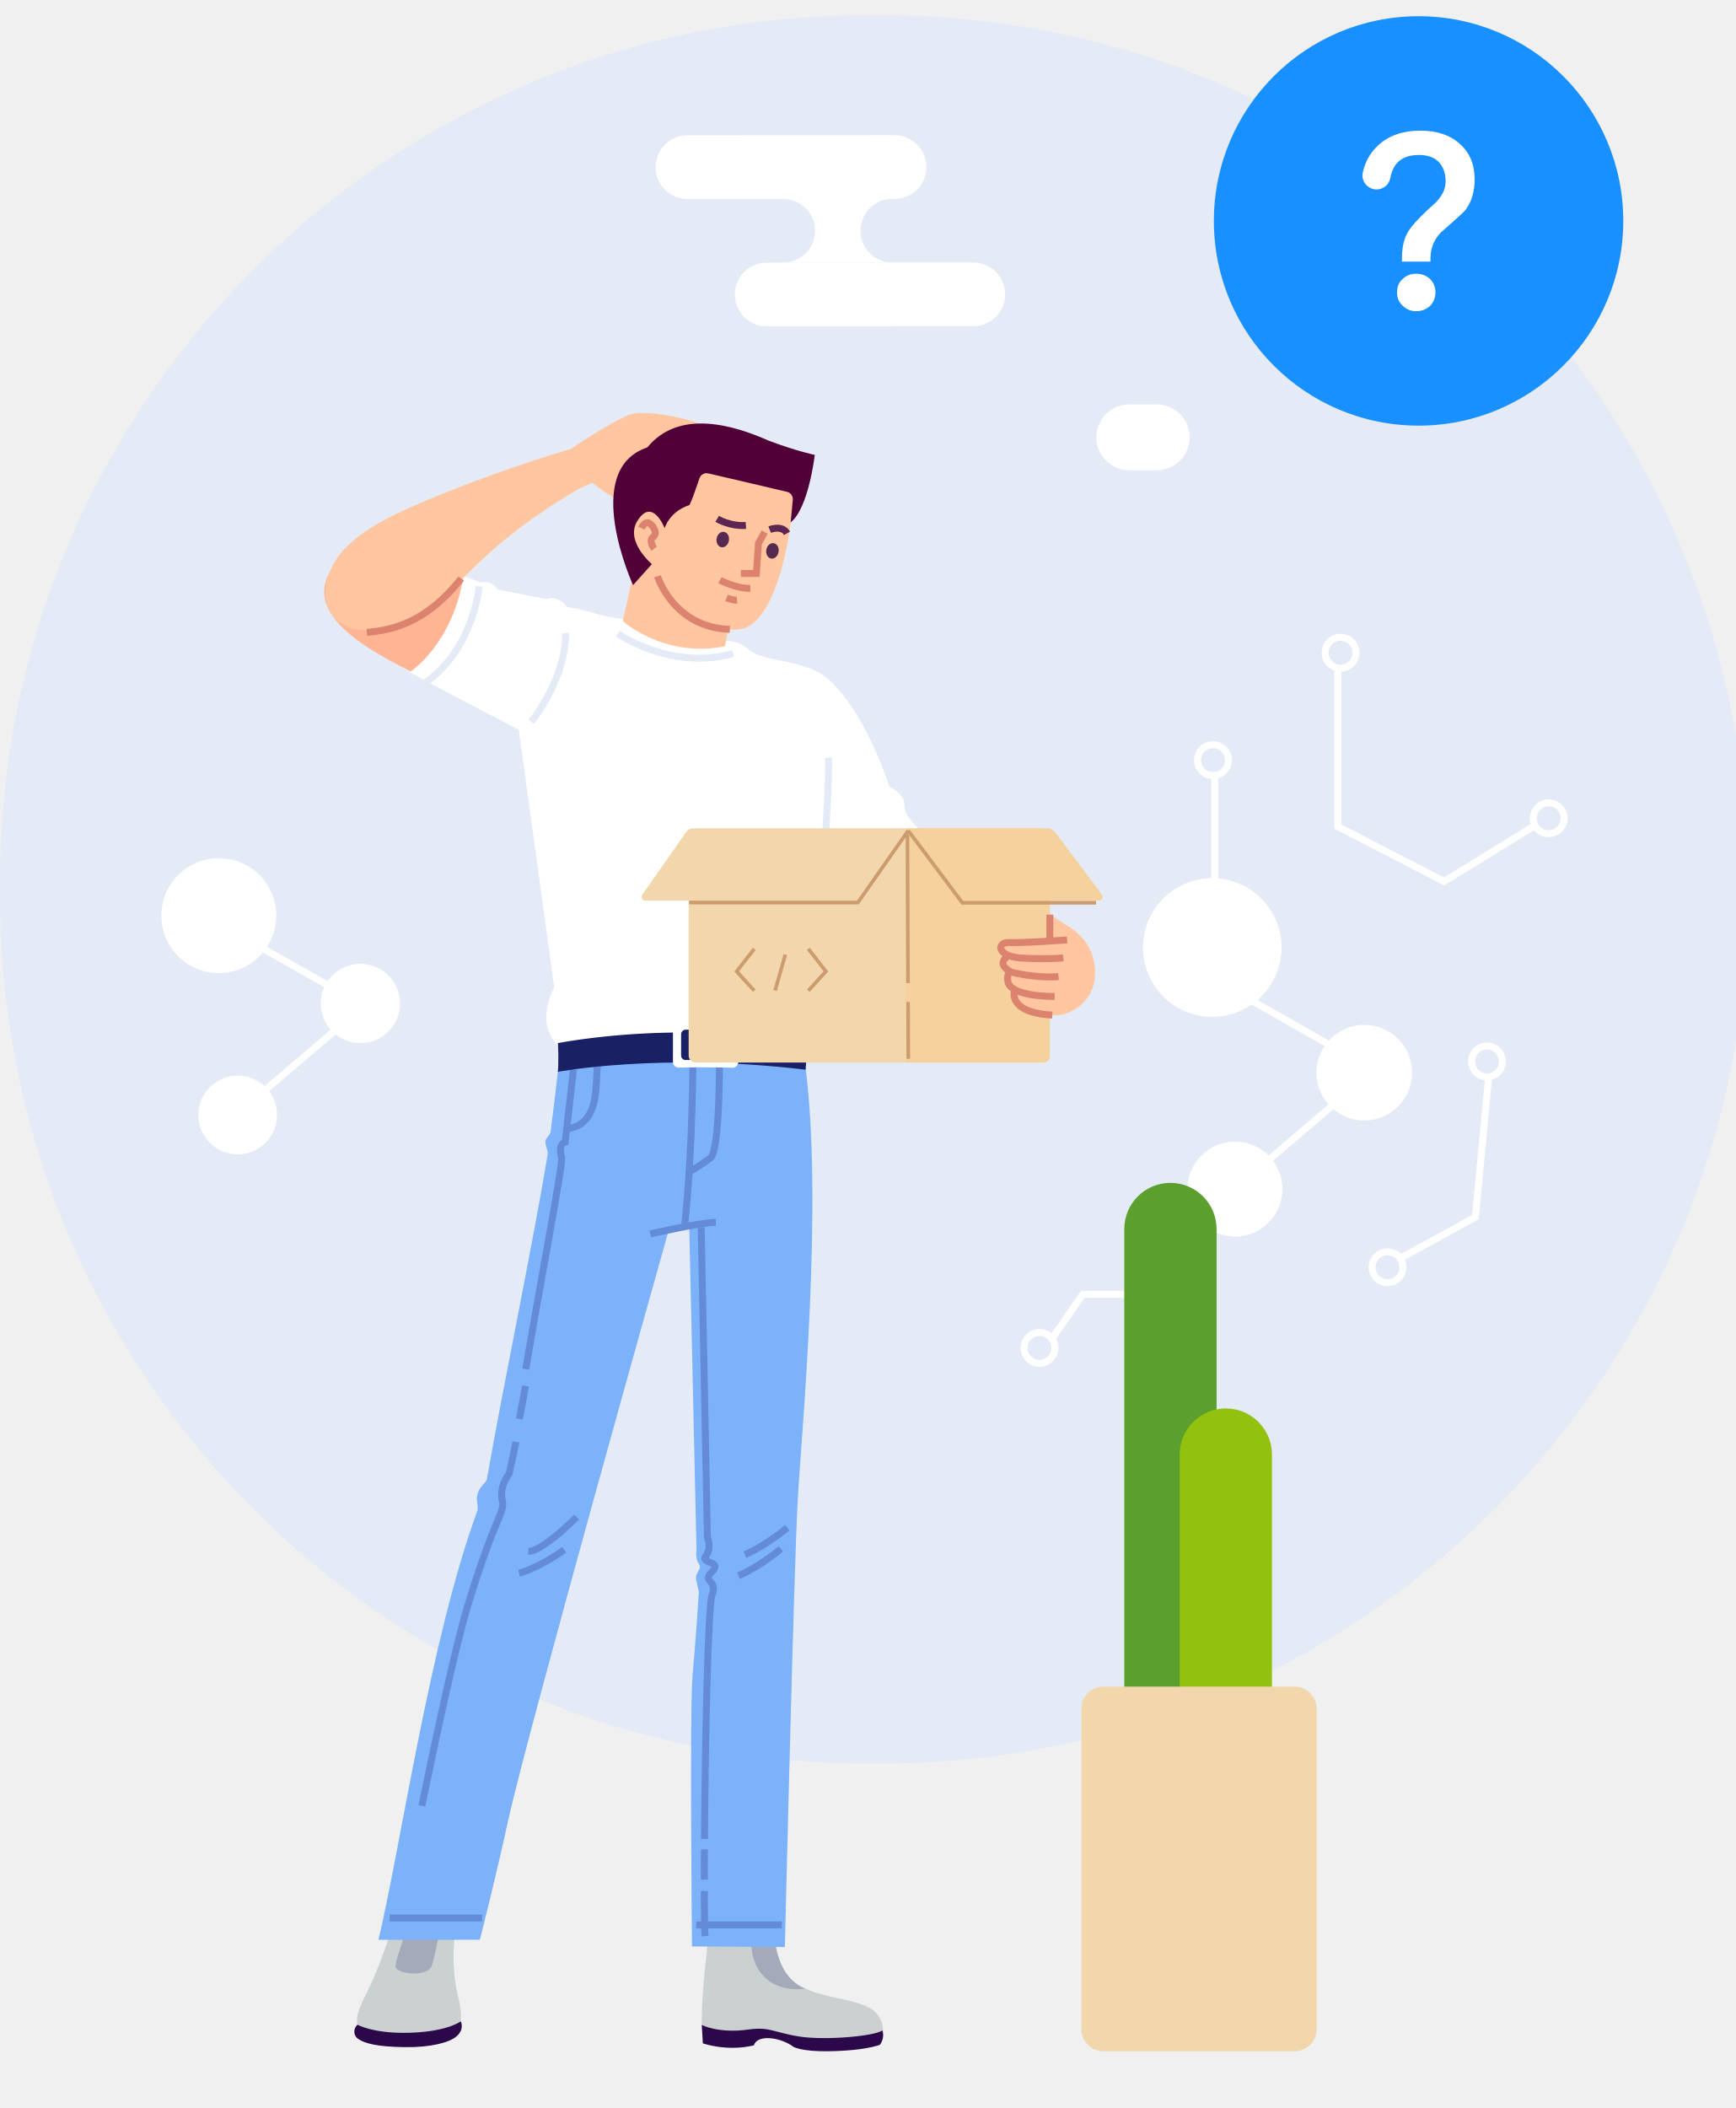
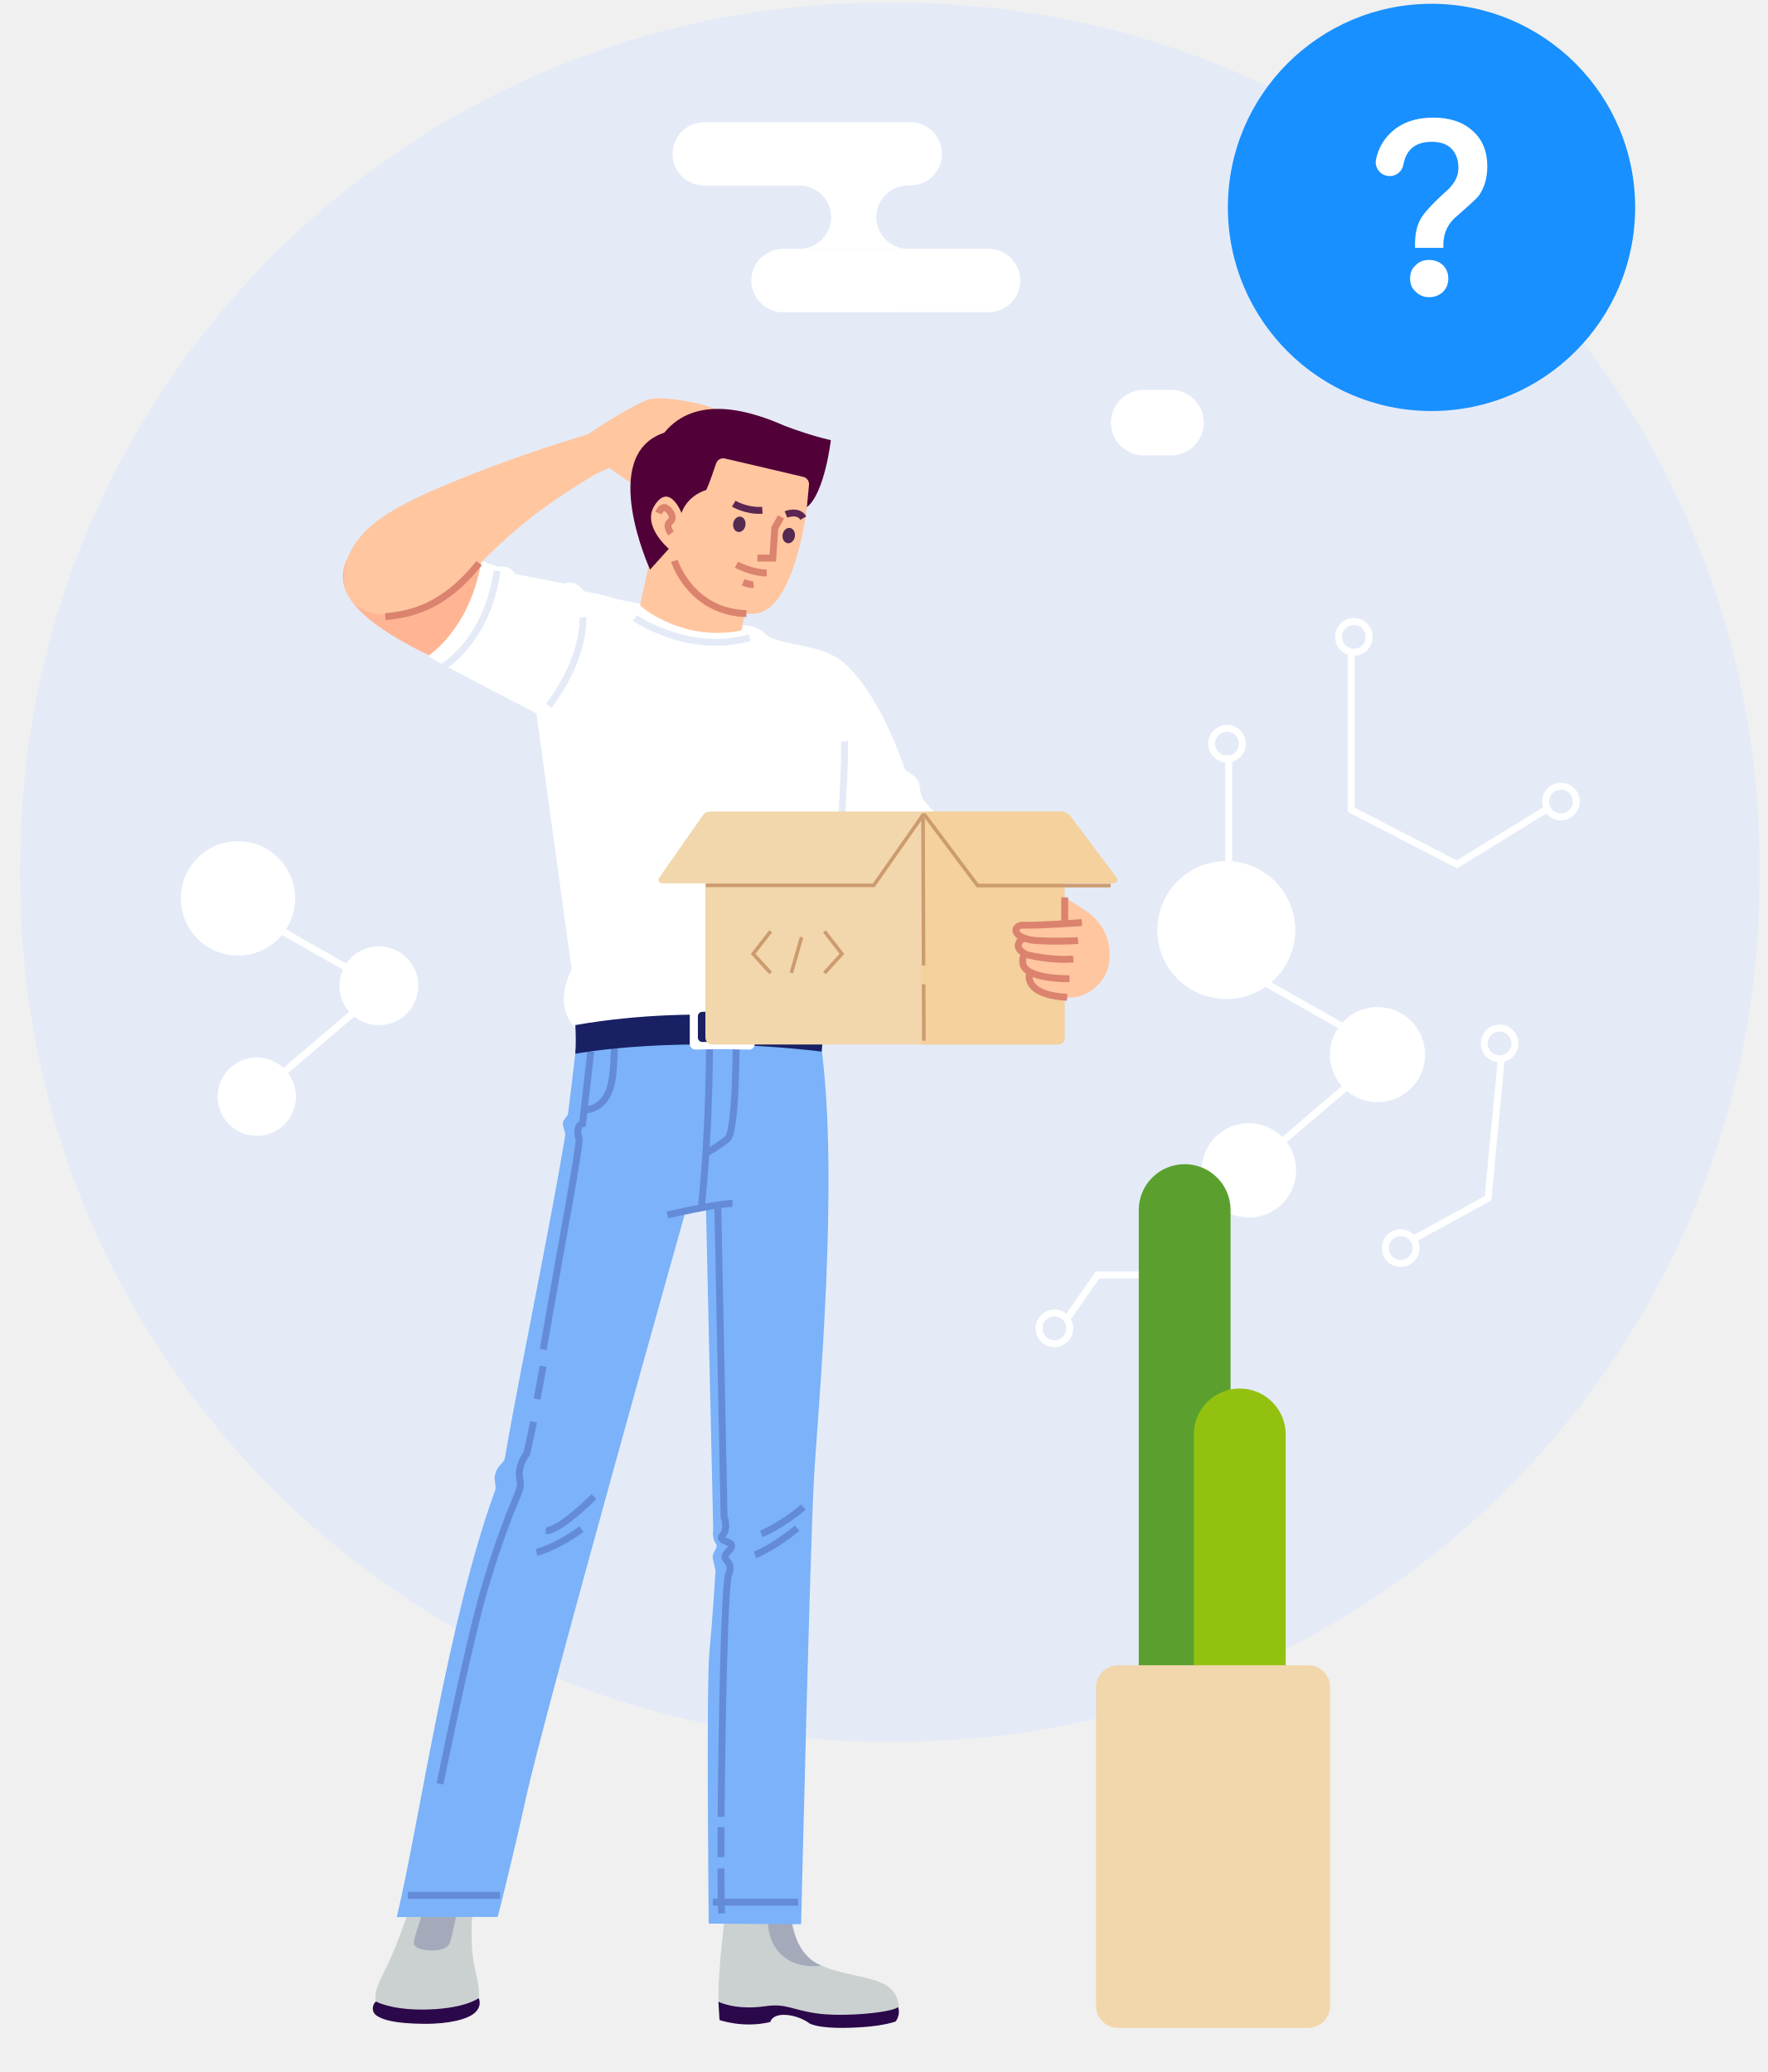
- <svg xmlns="http://www.w3.org/2000/svg" viewBox="0 0 250 300" width="280" height="340">
+ <svg xmlns="http://www.w3.org/2000/svg" viewBox="0 0 250 300" width="290" height="340">
  <g fill="none" fillRule="evenodd">
    <g transform="translate(0 .012)">
      <mask fill="#fff" />
      <path d="M0 127.32v-2.095C0 56.279 55.892.387 124.838.387h2.096c68.946 0 124.838 55.892 124.838 124.838v2.096c0 68.946-55.892 124.838-124.838 124.838h-2.096C55.892 252.16 0 196.267 0 127.321" fill="#E4EBF7" mask="url(#b)" />
    </g>
    <path d="M39.755 130.84a8.276 8.276 0 1 1-16.468-1.66 8.276 8.276 0 0 1 16.468 1.66" fill="#FFF" />
    <path d="M36.975 134.297l10.482 5.943M48.373 146.508l-12.648 10.788" stroke="#FFF" strokeWidth="2" />
    <path d="M39.875 159.352a5.667 5.667 0 1 1-11.277-1.136 5.667 5.667 0 0 1 11.277 1.136M57.588 143.247a5.708 5.708 0 1 1-11.358-1.145 5.708 5.708 0 0 1 11.358 1.145M99.018 26.875l29.82-.014a4.587 4.587 0 1 0-.003-9.175l-29.82.013a4.587 4.587 0 1 0 .003 9.176M110.424 45.211l29.82-.013a4.588 4.588 0 0 0-.004-9.175l-29.82.013a4.587 4.587 0 1 0 .004 9.175" fill="#FFF" />
    <path d="M112.798 26.861v-.002l15.784-.006a4.588 4.588 0 1 0 .003 9.175l-15.783.007v-.002a4.586 4.586 0 0 0-.004-9.172M184.523 135.668c-.553 5.485-5.447 9.483-10.931 8.93-5.485-.553-9.483-5.448-8.93-10.932.552-5.485 5.447-9.483 10.932-8.93 5.485.553 9.483 5.447 8.93 10.932" fill="#FFF" />
    <path d="M179.26 141.75l12.64 7.167M193.006 156.477l-15.255 13.011" stroke="#FFF" strokeWidth="2" />
    <path d="M184.668 170.057a6.835 6.835 0 1 1-13.6-1.372 6.835 6.835 0 0 1 13.6 1.372M203.34 153.325a6.885 6.885 0 1 1-13.7-1.382 6.885 6.885 0 0 1 13.7 1.382" fill="#FFF" />
    <path d="M151.931 192.324a2.222 2.222 0 1 1-4.444 0 2.222 2.222 0 0 1 4.444 0zM225.27 116.056a2.222 2.222 0 1 1-4.445 0 2.222 2.222 0 0 1 4.444 0zM216.38 151.08a2.223 2.223 0 1 1-4.446-.001 2.223 2.223 0 0 1 4.446 0zM176.917 107.636a2.223 2.223 0 1 1-4.445 0 2.223 2.223 0 0 1 4.445 0zM195.291 92.165a2.223 2.223 0 1 1-4.445 0 2.223 2.223 0 0 1 4.445 0zM202.058 180.711a2.223 2.223 0 1 1-4.446 0 2.223 2.223 0 0 1 4.446 0z" stroke="#FFF" strokeWidth="2" />
    <path stroke="#FFF" strokeWidth="2" d="M214.404 153.302l-1.912 20.184-10.928 5.99M173.661 174.792l-6.356 9.814h-11.36l-4.508 6.484M174.941 125.168v-15.804M220.824 117.25l-12.84 7.901-15.31-7.902V94.39" />
    <path d="M166.588 65.936h-3.951a4.756 4.756 0 0 1-4.743-4.742 4.756 4.756 0 0 1 4.743-4.743h3.951a4.756 4.756 0 0 1 4.743 4.743 4.756 4.756 0 0 1-4.743 4.742" fill="#FFF" />
    <path d="M174.823 30.03c0-16.281 13.198-29.48 29.48-29.48 16.28 0 29.48 13.199 29.48 29.48 0 16.28-13.2 29.48-29.48 29.48-16.282 0-29.48-13.2-29.48-29.48" fill="#1890FF" />
    <path d="M205.952 38.387c.5.5.785 1.142.785 1.928s-.286 1.465-.785 1.964c-.572.5-1.214.75-2 .75-.785 0-1.429-.285-1.929-.785-.572-.5-.82-1.143-.82-1.929s.248-1.428.82-1.928c.5-.5 1.144-.75 1.93-.75.785 0 1.462.25 1.999.75m4.285-19.463c1.428 1.249 2.143 2.963 2.143 5.142 0 1.712-.427 3.13-1.219 4.25-.067.096-.137.18-.218.265-.416.429-1.41 1.346-2.956 2.699a5.07 5.07 0 0 0-1.428 1.75 5.207 5.207 0 0 0-.536 2.357v.5h-4.107v-.5c0-1.357.215-2.536.714-3.5.464-.964 1.857-2.464 4.178-4.536l.43-.5c.643-.785.964-1.643.964-2.535 0-1.18-.358-2.108-1-2.785-.678-.68-1.643-1.001-2.858-1.001-1.536 0-2.642.464-3.357 1.43-.37.5-.621 1.135-.76 1.904a1.999 1.999 0 0 1-1.971 1.63h-.004c-1.277 0-2.257-1.183-1.98-2.43.337-1.518 1.02-2.78 2.073-3.784 1.536-1.5 3.607-2.25 6.25-2.25 2.32 0 4.214.607 5.642 1.894" fill="#FFF" />
    <path d="M52.04 76.131s21.81 5.36 27.307 15.945c5.575 10.74-6.352 9.26-15.73 4.935-10.86-5.008-24.7-11.822-11.577-20.88" fill="#FFB594" />
    <path d="M90.483 67.504l-.449 2.893c-.753.49-4.748-2.663-4.748-2.663l-1.645.748-1.346-5.684s6.815-4.589 8.917-5.018c2.452-.501 9.884.94 10.7 2.278 0 0 1.32.486-2.227.69-3.548.203-5.043.447-6.79 3.132-1.747 2.686-2.412 3.624-2.412 3.624" fill="#FFC6A0" />
    <path d="M128.055 111.367c-2.627-7.724-6.15-13.18-8.917-15.478-3.5-2.906-9.34-2.225-11.366-4.187-1.27-1.231-3.215-1.197-3.215-1.197s-14.98-3.158-16.828-3.479c-2.37-.41-2.124-.714-6.054-1.405-1.57-1.907-2.917-1.122-2.917-1.122l-7.11-1.383c-.853-1.472-2.423-1.023-2.423-1.023l-2.468-.897c-1.645 9.976-7.74 13.796-7.74 13.796 1.795 1.122 15.703 8.3 15.703 8.3l5.107 37.11s-3.321 5.694 1.346 9.109c0 0 19.883-3.743 34.921-.329 0 0 3.047-2.546.972-8.806.523-3.01 1.394-8.263 1.736-11.622.385.772 2.019 1.918 3.14 3.477 0 0 9.407-7.365 11.052-14.012-.832-.723-1.598-1.585-2.267-2.453-.567-.736-.358-2.056-.765-2.717-.669-1.084-1.804-1.378-1.907-1.682" fill="#FFF" />
    <path d="M101.09 289.998s4.295 2.041 7.354 1.021c2.821-.94 4.53.668 7.08 1.178 2.55.51 6.874 1.1 11.686-1.26-.103-5.51-6.889-3.98-11.96-6.713-2.563-1.38-3.784-4.722-3.598-8.799h-9.402s-1.392 10.52-1.16 14.573" fill="#CBD1D1" />
    <path d="M101.067 289.826s2.428 1.271 6.759.653c3.058-.437 3.712.481 7.423 1.031 3.712.55 10.724-.069 11.823-.894.413 1.1-.343 2.063-.343 2.063s-1.512.603-4.812.824c-2.03.136-5.8.291-7.607-.503-1.787-1.375-5.247-1.903-5.728-.241-3.918.95-7.355-.286-7.355-.286l-.16-2.647z" fill="#2B0849" />
    <path d="M108.341 276.044h3.094s-.103 6.702 4.536 8.558c-4.64.618-8.558-2.303-7.63-8.558" fill="#A4AABA" />
    <path d="M57.542 272.401s-2.107 7.416-4.485 12.306c-1.798 3.695-4.225 7.492 5.465 7.492 6.648 0 8.953-.48 7.423-6.599-1.53-6.12.266-13.199.266-13.199h-8.669z" fill="#CBD1D1" />
    <path d="M51.476 289.793s2.097 1.169 6.633 1.169c6.083 0 8.249-1.65 8.249-1.65s.602 1.114-.619 2.165c-.993.855-3.597 1.591-7.39 1.546-4.145-.048-5.832-.566-6.736-1.168-.825-.55-.687-1.58-.137-2.062" fill="#2B0849" />
    <path d="M58.419 274.304s.033 1.519-.314 2.93c-.349 1.42-1.078 3.104-1.13 4.139-.058 1.151 4.537 1.58 5.155.034.62-1.547 1.294-6.427 1.913-7.252.619-.825-4.903-2.119-5.624.15" fill="#A4AABA" />
    <path d="M99.66 278.514l13.378.092s1.298-54.52 1.853-64.403c.554-9.882 3.776-43.364 1.002-63.128l-12.547-.644-22.849.78s-.434 3.966-1.195 9.976c-.063.496-.682.843-.749 1.365-.075.585.423 1.354.32 1.966-2.364 14.08-6.377 33.104-8.744 46.677-.116.666-1.234 1.009-1.458 2.691-.04.302.211 1.525.112 1.795-6.873 18.744-10.949 47.842-14.277 61.885l14.607-.014s2.197-8.57 4.03-16.97c2.811-12.886 23.111-85.01 23.111-85.01l3.016-.521 1.043 46.35s-.224 1.234.337 2.02c.56.785-.56 1.123-.392 2.244l.392 1.794s-.449 7.178-.898 11.89c-.448 4.71-.092 39.165-.092 39.165" fill="#7BB2F9" />
    <path d="M76.085 221.626c1.153.094 4.038-2.019 6.955-4.935M106.36 225.142s2.774-1.11 6.103-3.883" stroke="#648BD8" strokeWidth="1.051" strokeLinecap="round" strokeLinejoin="round" />
    <path d="M107.275 222.1s2.773-1.11 6.102-3.884" stroke="#648BD8" strokeLinecap="round" strokeLinejoin="round" />
    <path d="M74.74 224.767s2.622-.591 6.505-3.365M86.03 151.634c-.27 3.106.3 8.525-4.336 9.123M103.625 149.88s.11 14.012-1.293 15.065c-2.219 1.664-2.99 1.944-2.99 1.944M99.79 150.438s.035 12.88-1.196 24.377M93.673 175.911s7.212-1.664 9.431-1.664M74.31 205.861a212.013 212.013 0 0 1-.979 4.56s-1.458 1.832-1.009 3.776c.449 1.944-.947 2.045-4.985 15.355-1.696 5.59-4.49 18.591-6.348 27.597l-.231 1.12M75.689 197.807a320.934 320.934 0 0 1-.882 4.754M82.591 152.233L81.395 162.7s-1.097.15-.5 2.244c.113 1.346-2.674 15.775-5.18 30.43M56.12 274.418h13.31" stroke="#648BD8" strokeWidth="1.051" strokeLinecap="round" strokeLinejoin="round" />
    <path d="M116.241 148.22s-17.047-3.104-35.893.2c.158 2.514-.003 4.15-.003 4.15s14.687-2.818 35.67-.312c.252-2.355.226-4.038.226-4.038" fill="#192064" />
    <path d="M106.322 151.165l.003-4.911a.81.81 0 0 0-.778-.815c-2.44-.091-5.066-.108-7.836-.014a.818.818 0 0 0-.789.815l-.003 4.906a.81.81 0 0 0 .831.813c2.385-.06 4.973-.064 7.73.017a.815.815 0 0 0 .842-.81" fill="#FFF" />
    <path d="M105.207 150.233l.002-3.076a.642.642 0 0 0-.619-.646 94.321 94.321 0 0 0-5.866-.01.65.65 0 0 0-.63.647v3.072a.64.64 0 0 0 .654.644 121.12 121.12 0 0 1 5.794.011c.362.01.665-.28.665-.642" fill="#192064" />
    <path d="M100.263 275.415h12.338M101.436 270.53c.006 3.387.042 5.79.111 6.506M101.451 264.548a915.75 915.75 0 0 0-.015 4.337M100.986 174.965l.898 44.642s.673 1.57-.225 2.692c-.897 1.122 2.468.673.898 2.243-1.57 1.57.897 1.122 0 3.365-.596 1.489-.994 21.1-1.096 35.146" stroke="#648BD8" strokeWidth="1.051" strokeLinecap="round" strokeLinejoin="round" />
    <path d="M46.876 83.427s-.516 6.045 7.223 5.552c11.2-.712 9.218-9.345 31.54-21.655-.786-2.708-2.447-4.744-2.447-4.744s-11.068 3.11-22.584 8.046c-6.766 2.9-13.395 6.352-13.732 12.801M104.46 91.057l.941-5.372-8.884-11.43-5.037 5.372-1.74 7.834a.321.321 0 0 0 .108.32c.965.8 6.5 5.013 14.347 3.544a.332.332 0 0 0 .264-.268" fill="#FFC6A0" />
    <path d="M93.942 79.387s-4.533-2.853-2.432-6.855c1.623-3.09 4.513 1.133 4.513 1.133s.52-3.642 3.121-3.642c.52-1.04 1.561-4.162 1.561-4.162s11.445 2.601 13.526 3.121c0 5.203-2.304 19.424-7.84 19.861-8.892.703-12.449-9.456-12.449-9.456" fill="#FFC6A0" />
    <path d="M113.874 73.446c2.601-2.081 3.47-9.722 3.47-9.722s-2.479-.49-6.64-2.05c-4.683-2.081-12.798-4.747-17.48.976-9.668 3.223-2.05 19.823-2.05 19.823l2.713-3.021s-3.935-3.287-2.08-6.243c2.17-3.462 3.92 1.073 3.92 1.073s.637-2.387 3.581-3.342c.355-.71 1.036-2.674 1.432-3.85a1.073 1.073 0 0 1 1.263-.704c2.4.558 8.677 2.019 11.356 2.662.522.125.871.615.82 1.15l-.305 3.248z" fill="#520038" />
    <path d="M104.977 76.064c-.103.61-.582 1.038-1.07.956-.489-.083-.801-.644-.698-1.254.103-.61.582-1.038 1.07-.956.488.082.8.644.698 1.254M112.132 77.694c-.103.61-.582 1.038-1.07.956-.488-.083-.8-.644-.698-1.254.103-.61.582-1.038 1.07-.956.488.082.8.643.698 1.254" fill="#552950" />
    <path stroke="#DB836E" strokeWidth="1.118" strokeLinecap="round" strokeLinejoin="round" d="M110.13 74.84l-.896 1.61-.298 4.357h-2.228" />
    <path d="M110.846 74.481s1.79-.716 2.506.537" stroke="#5C2552" strokeWidth="1.118" strokeLinecap="round" strokeLinejoin="round" />
    <path d="M92.386 74.282s.477-1.114 1.113-.716c.637.398 1.274 1.433.558 1.99-.717.556.159 1.67.159 1.67" stroke="#DB836E" strokeWidth="1.118" strokeLinecap="round" strokeLinejoin="round" />
    <path d="M103.287 72.93s1.83 1.113 4.137.954" stroke="#5C2552" strokeWidth="1.118" strokeLinecap="round" strokeLinejoin="round" />
    <path d="M103.685 81.762s2.227 1.193 4.376 1.193M104.64 84.308s.954.398 1.511.318M94.693 81.205s2.308 7.4 10.424 7.639" stroke="#DB836E" strokeWidth="1.118" strokeLinecap="round" strokeLinejoin="round" />
    <path d="M81.45 89.384s.45 5.647-4.935 12.787M69 82.654s-.726 9.282-8.204 14.206" stroke="#E4EBF7" strokeWidth="1.101" strokeLinecap="round" strokeLinejoin="round" />
    <path d="M129.405 122.865s-5.272 7.403-9.422 10.768" stroke="#E4EBF7" strokeWidth="1.051" strokeLinecap="round" strokeLinejoin="round" />
    <path d="M119.306 107.329s.452 4.366-2.127 32.062" stroke="#E4EBF7" strokeWidth="1.101" strokeLinecap="round" strokeLinejoin="round" />
    <path d="M150.028 151.232h-49.837a1.01 1.01 0 0 1-1.01-1.01v-31.688c0-.557.452-1.01 1.01-1.01h49.837c.558 0 1.01.453 1.01 1.01v31.688a1.01 1.01 0 0 1-1.01 1.01" fill="#F2D7AD" />
    <path d="M150.29 151.232h-19.863v-33.707h20.784v32.786a.92.92 0 0 1-.92.92" fill="#F4D19D" />
    <path d="M123.554 127.896H92.917a.518.518 0 0 1-.425-.816l6.38-9.113c.193-.277.51-.442.85-.442h31.092l-7.26 10.371z" fill="#F2D7AD" />
    <path fill="#CC9B6E" d="M123.689 128.447H99.25v-.519h24.169l7.183-10.26.424.298z" />
    <path d="M158.298 127.896h-18.669a2.073 2.073 0 0 1-1.659-.83l-7.156-9.541h19.965c.49 0 .95.23 1.244.622l6.69 8.92a.519.519 0 0 1-.415.83" fill="#F4D19D" />
    <path fill="#CC9B6E" d="M157.847 128.479h-19.384l-7.857-10.475.415-.31 7.7 10.266h19.126zM130.554 150.685l-.032-8.177.519-.002.032 8.177z" />
    <path fill="#CC9B6E" d="M130.511 139.783l-.08-21.414.519-.002.08 21.414zM111.876 140.932l-.498-.143 1.479-5.167.498.143zM108.437 141.06l-2.679-2.935 2.665-3.434.41.318-2.397 3.089 2.384 2.612zM116.607 141.06l-.383-.35 2.383-2.612-2.397-3.089.41-.318 2.665 3.434z" />
    <path d="M154.316 131.892l-3.114-1.96.038 3.514-1.043.092c-1.682.115-3.634.23-4.789.23-1.902 0-2.693 2.258 2.23 2.648l-2.645-.596s-2.168 1.317.504 2.3c0 0-1.58 1.217.561 2.58-.584 3.504 5.247 4.058 7.122 3.59 1.876-.47 4.233-2.359 4.487-5.16.28-3.085-.89-5.432-3.35-7.238" fill="#FFC6A0" />
    <path d="M153.686 133.577s-6.522.47-8.36.372c-1.836-.098-1.904 2.19 2.359 2.264 3.739.15 5.451-.044 5.451-.044" stroke="#DB836E" strokeWidth="1.051" strokeLinecap="round" strokeLinejoin="round" />
    <path d="M145.16 135.877c-1.85 1.346.561 2.355.561 2.355s3.478.898 6.73.617" stroke="#DB836E" strokeWidth="1.051" strokeLinecap="round" strokeLinejoin="round" />
    <path d="M151.89 141.71s-6.28.111-6.73-2.132c-.223-1.346.45-1.402.45-1.402M146.114 140.868s-1.103 3.16 5.44 3.533M151.202 129.932v3.477M52.838 89.286c3.533-.337 8.423-1.248 13.582-7.754" stroke="#DB836E" strokeWidth="1.051" strokeLinecap="round" strokeLinejoin="round" />
    <path d="M168.567 248.318a6.647 6.647 0 0 1-6.647-6.647v-66.466a6.647 6.647 0 1 1 13.294 0v66.466a6.647 6.647 0 0 1-6.647 6.647" fill="#5BA02E" />
    <path d="M176.543 247.653a6.647 6.647 0 0 1-6.646-6.647v-33.232a6.647 6.647 0 1 1 13.293 0v33.232a6.647 6.647 0 0 1-6.647 6.647" fill="#92C110" />
    <path d="M186.443 293.613H158.92a3.187 3.187 0 0 1-3.187-3.187v-46.134a3.187 3.187 0 0 1 3.187-3.187h27.524a3.187 3.187 0 0 1 3.187 3.187v46.134a3.187 3.187 0 0 1-3.187 3.187" fill="#F2D7AD" />
    <path d="M88.979 89.48s7.776 5.384 16.6 2.842" stroke="#E4EBF7" strokeWidth="1.101" strokeLinecap="round" strokeLinejoin="round" />
  </g>
</svg>
